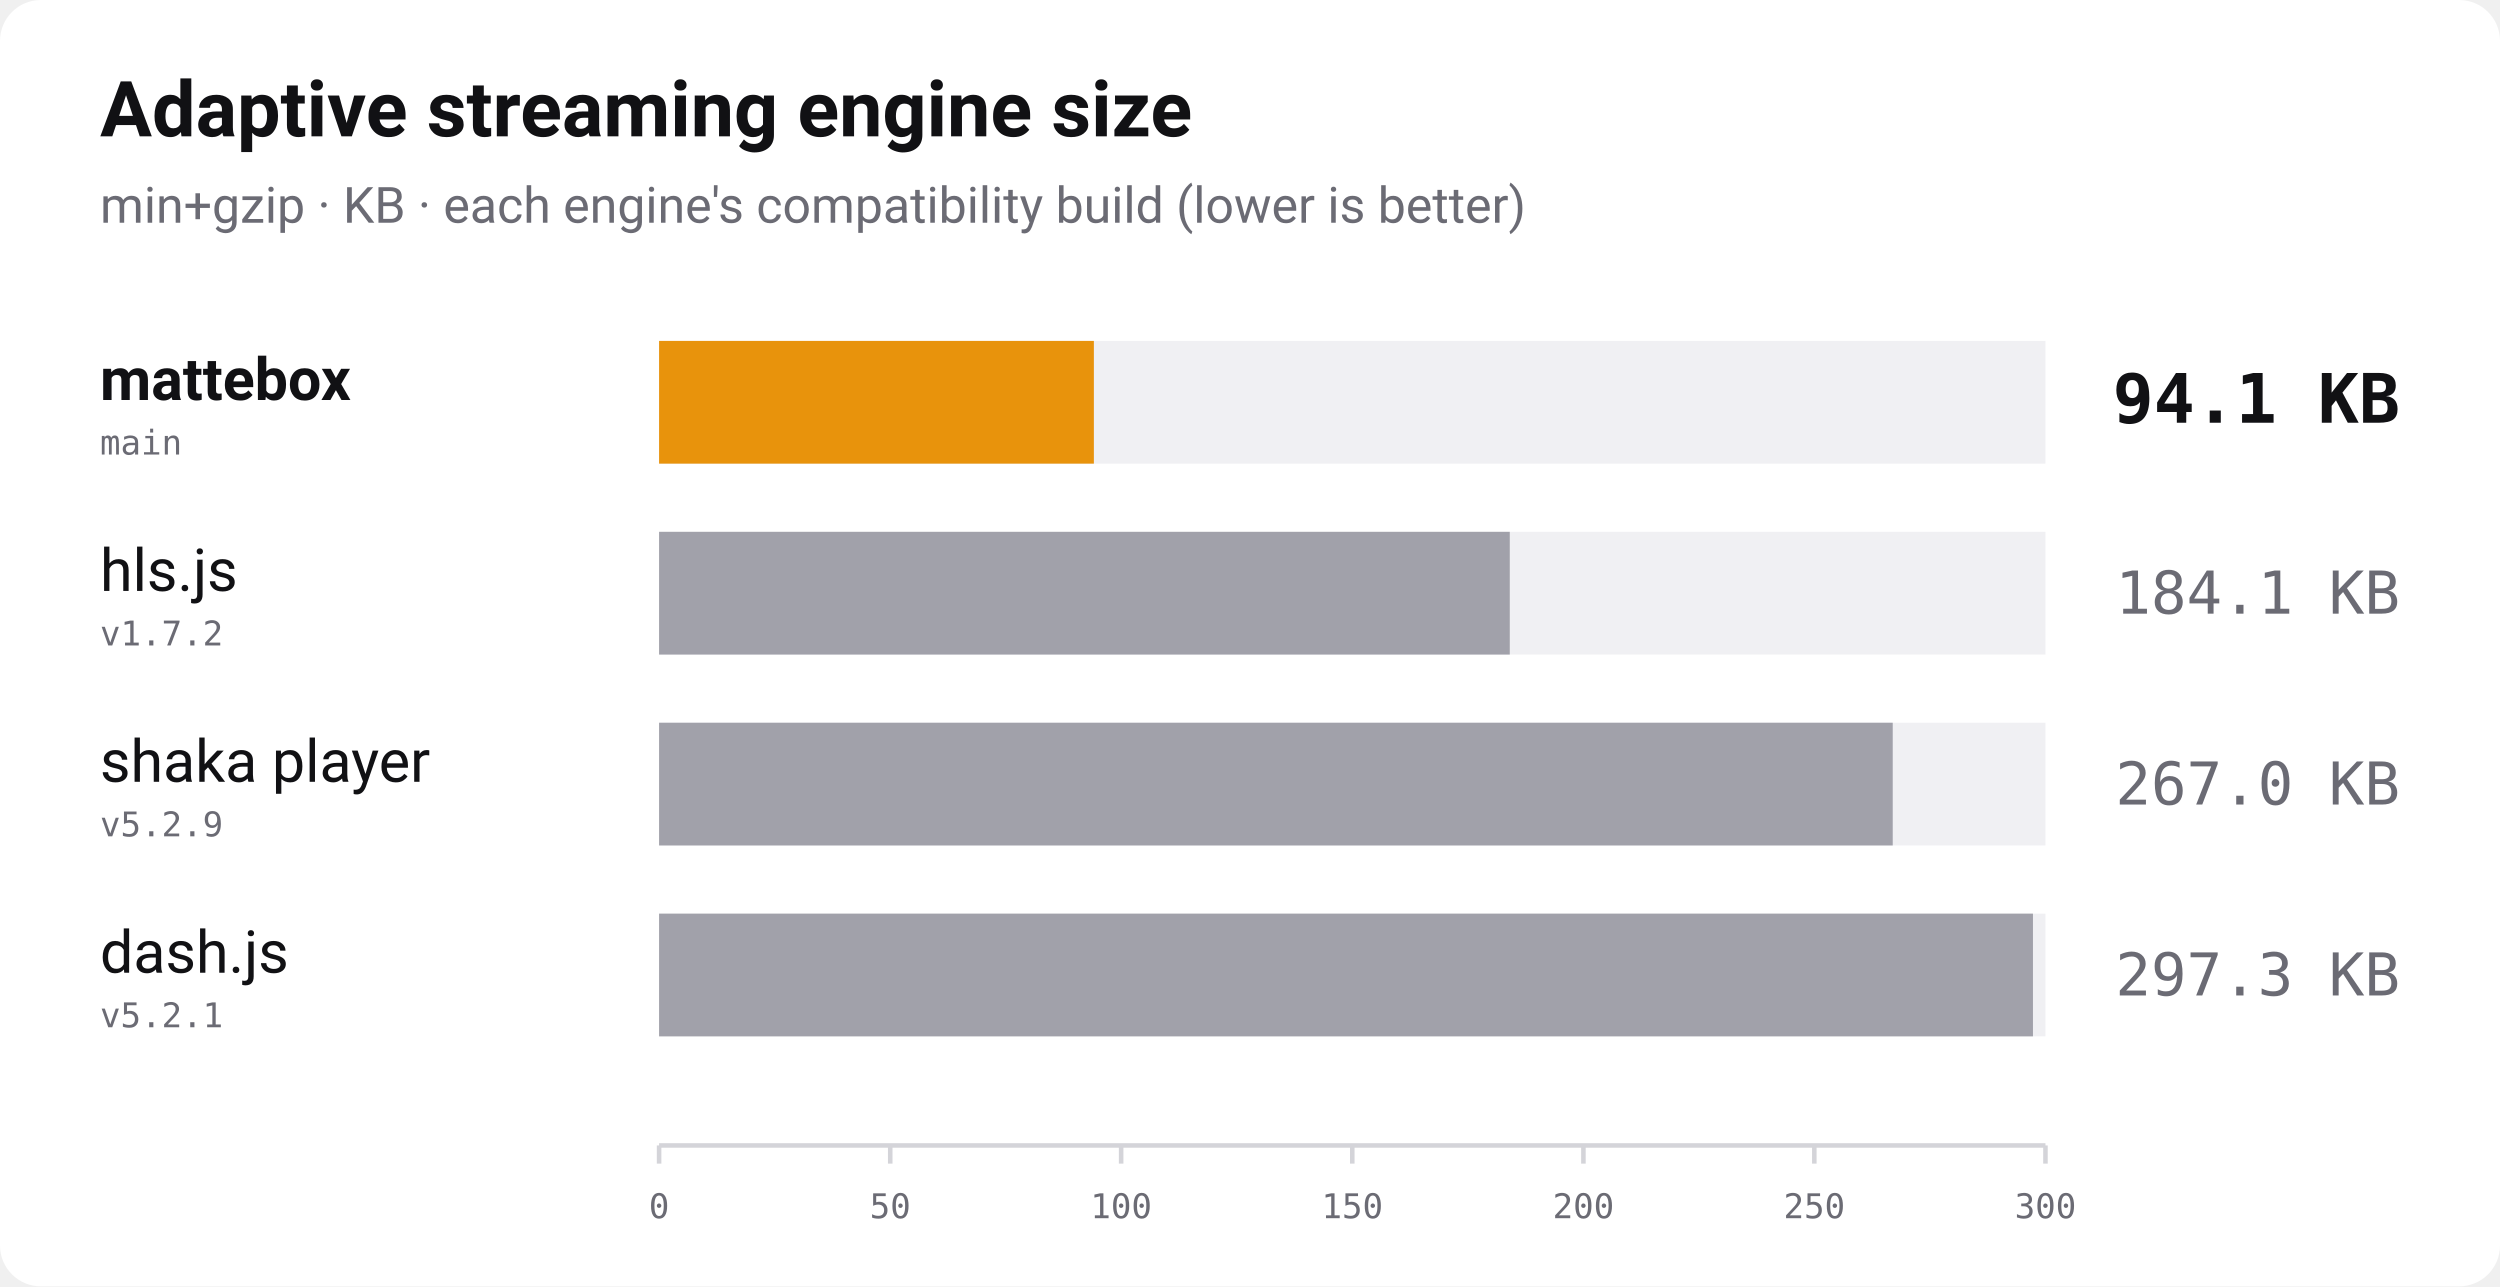
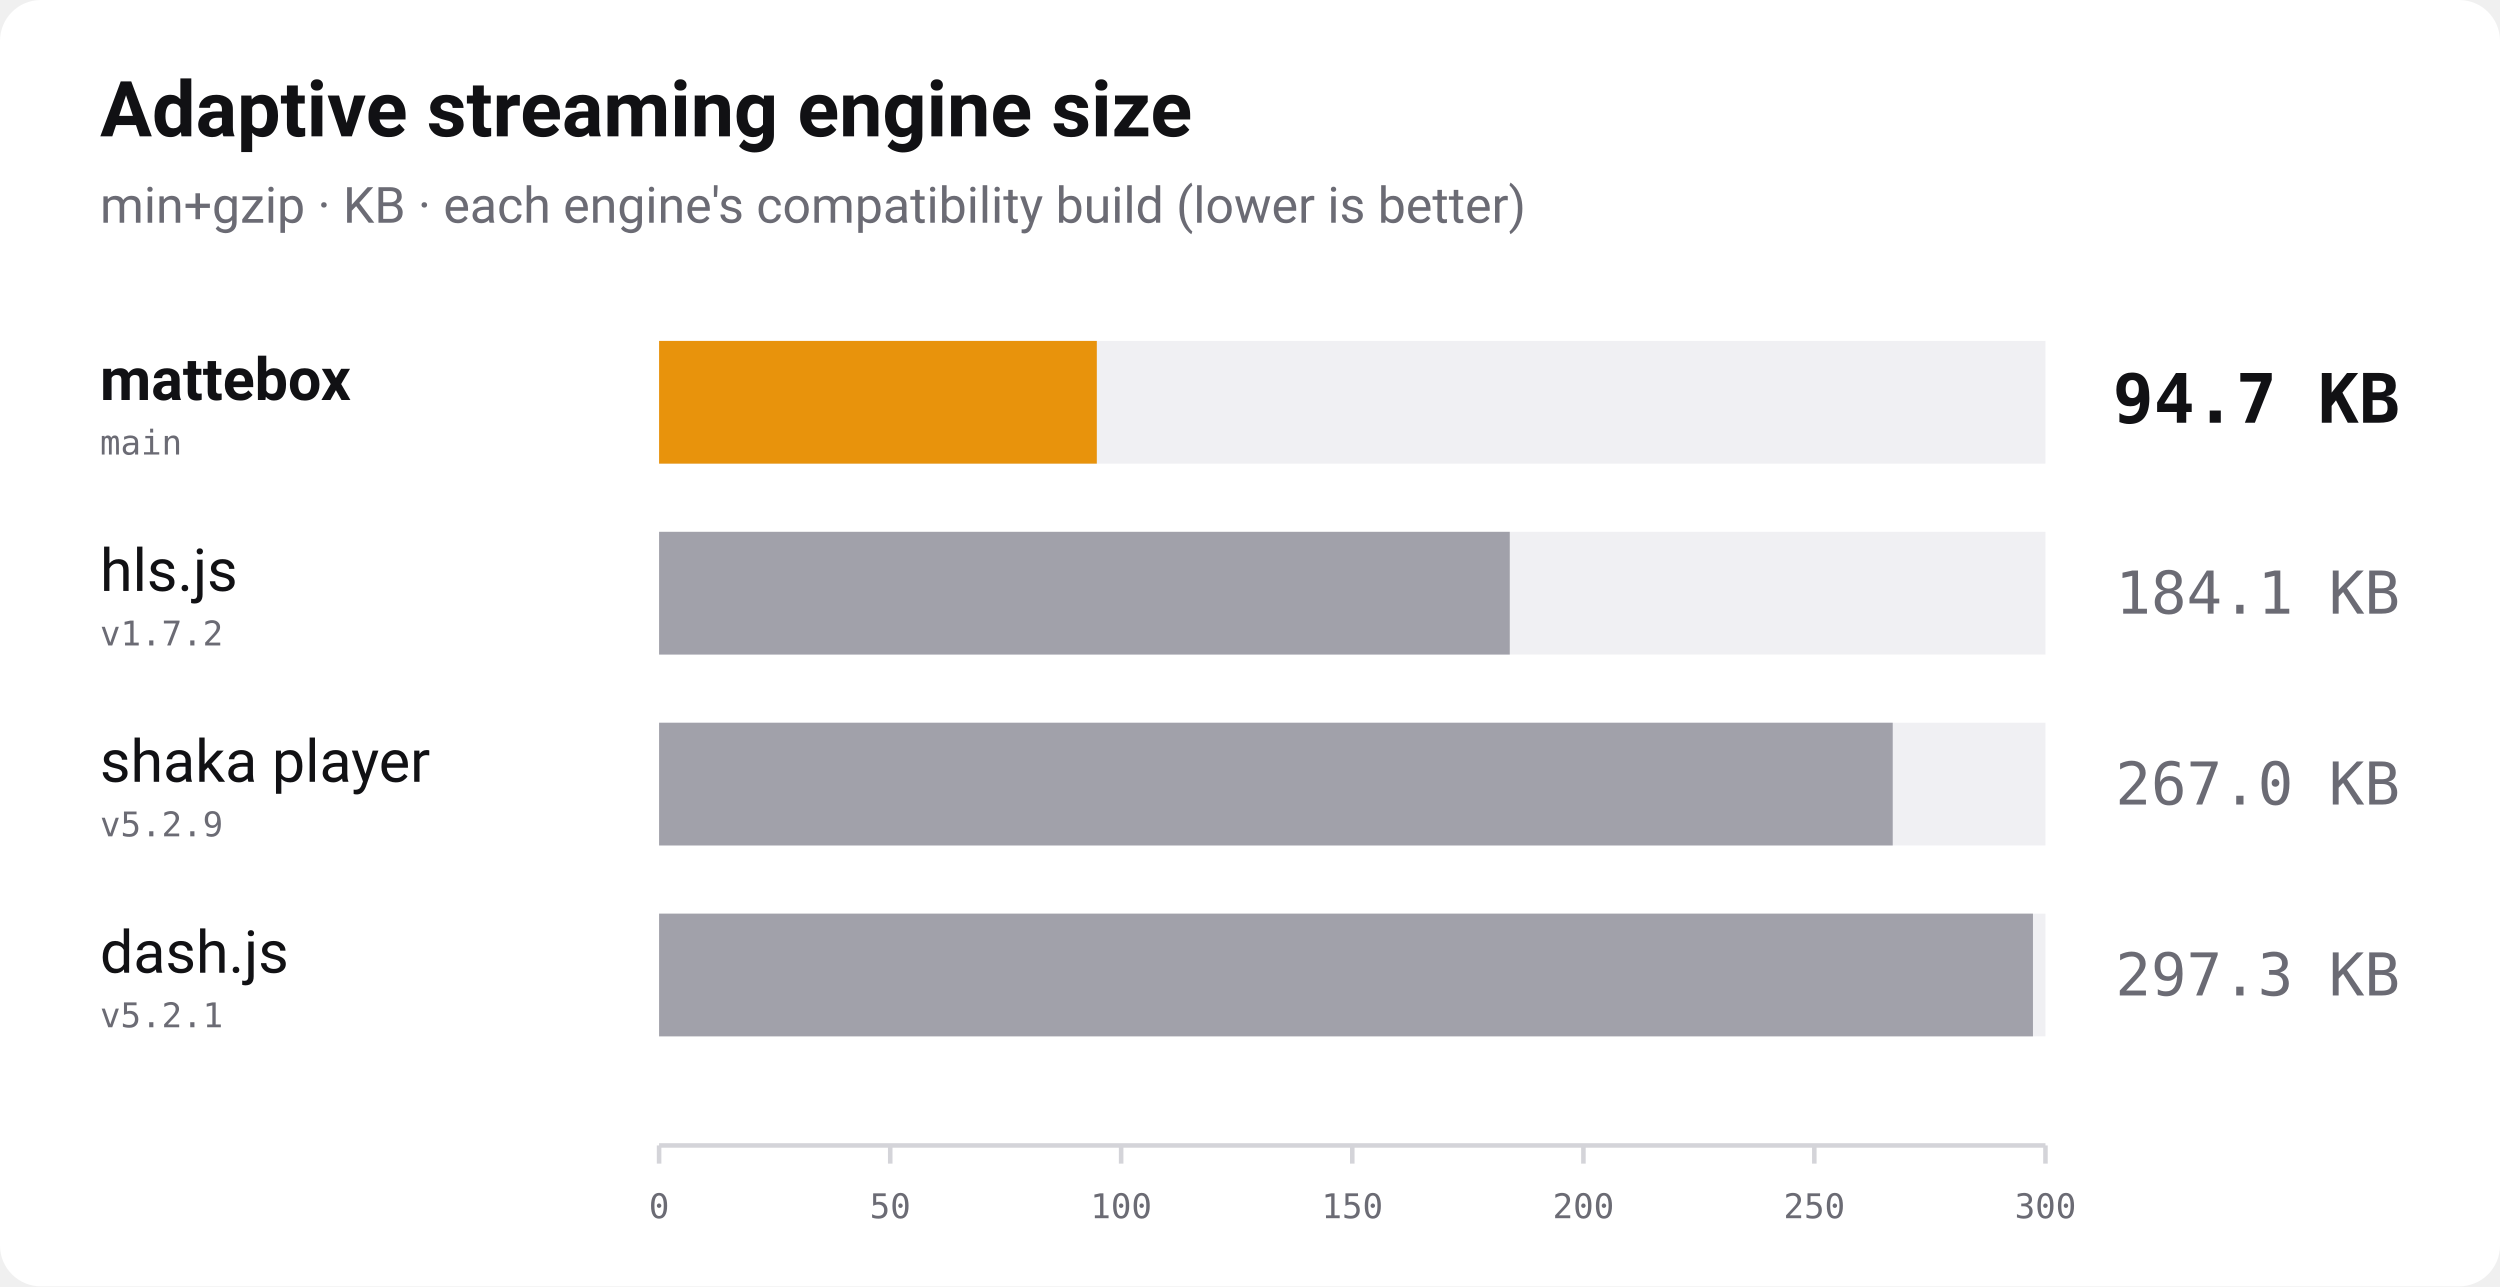
<svg xmlns="http://www.w3.org/2000/svg" width="1100" height="566" viewBox="0 0 1100 566" role="img" aria-label="Bundle size of adaptive streaming players, min+gzip, lower is better">
  <rect width="1100" height="566" rx="18" fill="#ffffff" />
  <text x="44" y="60" font-family="-apple-system, 'Segoe UI', Roboto, Helvetica, Arial, sans-serif" font-size="34" font-weight="700" fill="#111114">Adaptive streaming engine size</text>
  <text x="44" y="98" font-family="-apple-system, 'Segoe UI', Roboto, Helvetica, Arial, sans-serif" font-size="22" fill="#6b6b74">min+gzip · KB · each engine's compatibility build (lower is better)</text>
  <text x="44" y="176" font-family="-apple-system, 'Segoe UI', Roboto, Helvetica, Arial, sans-serif" font-size="26" font-weight="700" fill="#111114">mattebox</text>
  <text x="44" y="200" font-family="ui-monospace, 'SF Mono', Menlo, Consolas, monospace" font-size="15" fill="#6b6b74">main</text>
  <rect x="290" y="150" width="610" height="54" fill="#f0f0f3" />
-   <rect x="290" y="150" width="191.3" height="54" fill="#e8930c" />
-   <text x="1056" y="186" text-anchor="end" font-family="ui-monospace, 'SF Mono', Menlo, Consolas, monospace" font-size="30" font-weight="700" fill="#111114">94.1 KB</text>
+   <rect x="290" y="150" width="192.6" height="54" fill="#e8930c" />
+   <text x="1056" y="186" text-anchor="end" font-family="ui-monospace, 'SF Mono', Menlo, Consolas, monospace" font-size="30" font-weight="700" fill="#111114">94.7 KB</text>
  <text x="44" y="260" font-family="-apple-system, 'Segoe UI', Roboto, Helvetica, Arial, sans-serif" font-size="26" font-weight="400" fill="#111114">hls.js</text>
  <text x="44" y="284" font-family="ui-monospace, 'SF Mono', Menlo, Consolas, monospace" font-size="15" fill="#6b6b74">v1.7.2</text>
  <rect x="290" y="234" width="610" height="54" fill="#f0f0f3" />
  <rect x="290" y="234" width="374.3" height="54" fill="#a1a1aa" />
  <text x="1056" y="270" text-anchor="end" font-family="ui-monospace, 'SF Mono', Menlo, Consolas, monospace" font-size="26" font-weight="400" fill="#6b6b74">184.1 KB</text>
  <text x="44" y="344" font-family="-apple-system, 'Segoe UI', Roboto, Helvetica, Arial, sans-serif" font-size="26" font-weight="400" fill="#111114">shaka player</text>
  <text x="44" y="368" font-family="ui-monospace, 'SF Mono', Menlo, Consolas, monospace" font-size="15" fill="#6b6b74">v5.2.9</text>
  <rect x="290" y="318" width="610" height="54" fill="#f0f0f3" />
  <rect x="290" y="318" width="542.8" height="54" fill="#a1a1aa" />
  <text x="1056" y="354" text-anchor="end" font-family="ui-monospace, 'SF Mono', Menlo, Consolas, monospace" font-size="26" font-weight="400" fill="#6b6b74">267.0 KB</text>
  <text x="44" y="428" font-family="-apple-system, 'Segoe UI', Roboto, Helvetica, Arial, sans-serif" font-size="26" font-weight="400" fill="#111114">dash.js</text>
  <text x="44" y="452" font-family="ui-monospace, 'SF Mono', Menlo, Consolas, monospace" font-size="15" fill="#6b6b74">v5.2.1</text>
  <rect x="290" y="402" width="610" height="54" fill="#f0f0f3" />
  <rect x="290" y="402" width="604.5" height="54" fill="#a1a1aa" />
  <text x="1056" y="438" text-anchor="end" font-family="ui-monospace, 'SF Mono', Menlo, Consolas, monospace" font-size="26" font-weight="400" fill="#6b6b74">297.3 KB</text>
  <line x1="290" y1="504" x2="900" y2="504" stroke="#d4d4d9" stroke-width="2" />
  <line x1="290.0" y1="504" x2="290.0" y2="512" stroke="#d4d4d9" stroke-width="2" />
  <text x="290.0" y="536" text-anchor="middle" font-family="ui-monospace, 'SF Mono', Menlo, Consolas, monospace" font-size="15" fill="#6b6b74">0</text>
  <line x1="391.7" y1="504" x2="391.7" y2="512" stroke="#d4d4d9" stroke-width="2" />
  <text x="391.7" y="536" text-anchor="middle" font-family="ui-monospace, 'SF Mono', Menlo, Consolas, monospace" font-size="15" fill="#6b6b74">50</text>
  <line x1="493.3" y1="504" x2="493.3" y2="512" stroke="#d4d4d9" stroke-width="2" />
  <text x="493.3" y="536" text-anchor="middle" font-family="ui-monospace, 'SF Mono', Menlo, Consolas, monospace" font-size="15" fill="#6b6b74">100</text>
  <line x1="595.0" y1="504" x2="595.0" y2="512" stroke="#d4d4d9" stroke-width="2" />
  <text x="595.0" y="536" text-anchor="middle" font-family="ui-monospace, 'SF Mono', Menlo, Consolas, monospace" font-size="15" fill="#6b6b74">150</text>
  <line x1="696.7" y1="504" x2="696.7" y2="512" stroke="#d4d4d9" stroke-width="2" />
  <text x="696.7" y="536" text-anchor="middle" font-family="ui-monospace, 'SF Mono', Menlo, Consolas, monospace" font-size="15" fill="#6b6b74">200</text>
  <line x1="798.3" y1="504" x2="798.3" y2="512" stroke="#d4d4d9" stroke-width="2" />
  <text x="798.3" y="536" text-anchor="middle" font-family="ui-monospace, 'SF Mono', Menlo, Consolas, monospace" font-size="15" fill="#6b6b74">250</text>
  <line x1="900.0" y1="504" x2="900.0" y2="512" stroke="#d4d4d9" stroke-width="2" />
  <text x="900.0" y="536" text-anchor="middle" font-family="ui-monospace, 'SF Mono', Menlo, Consolas, monospace" font-size="15" fill="#6b6b74">300</text>
</svg>
